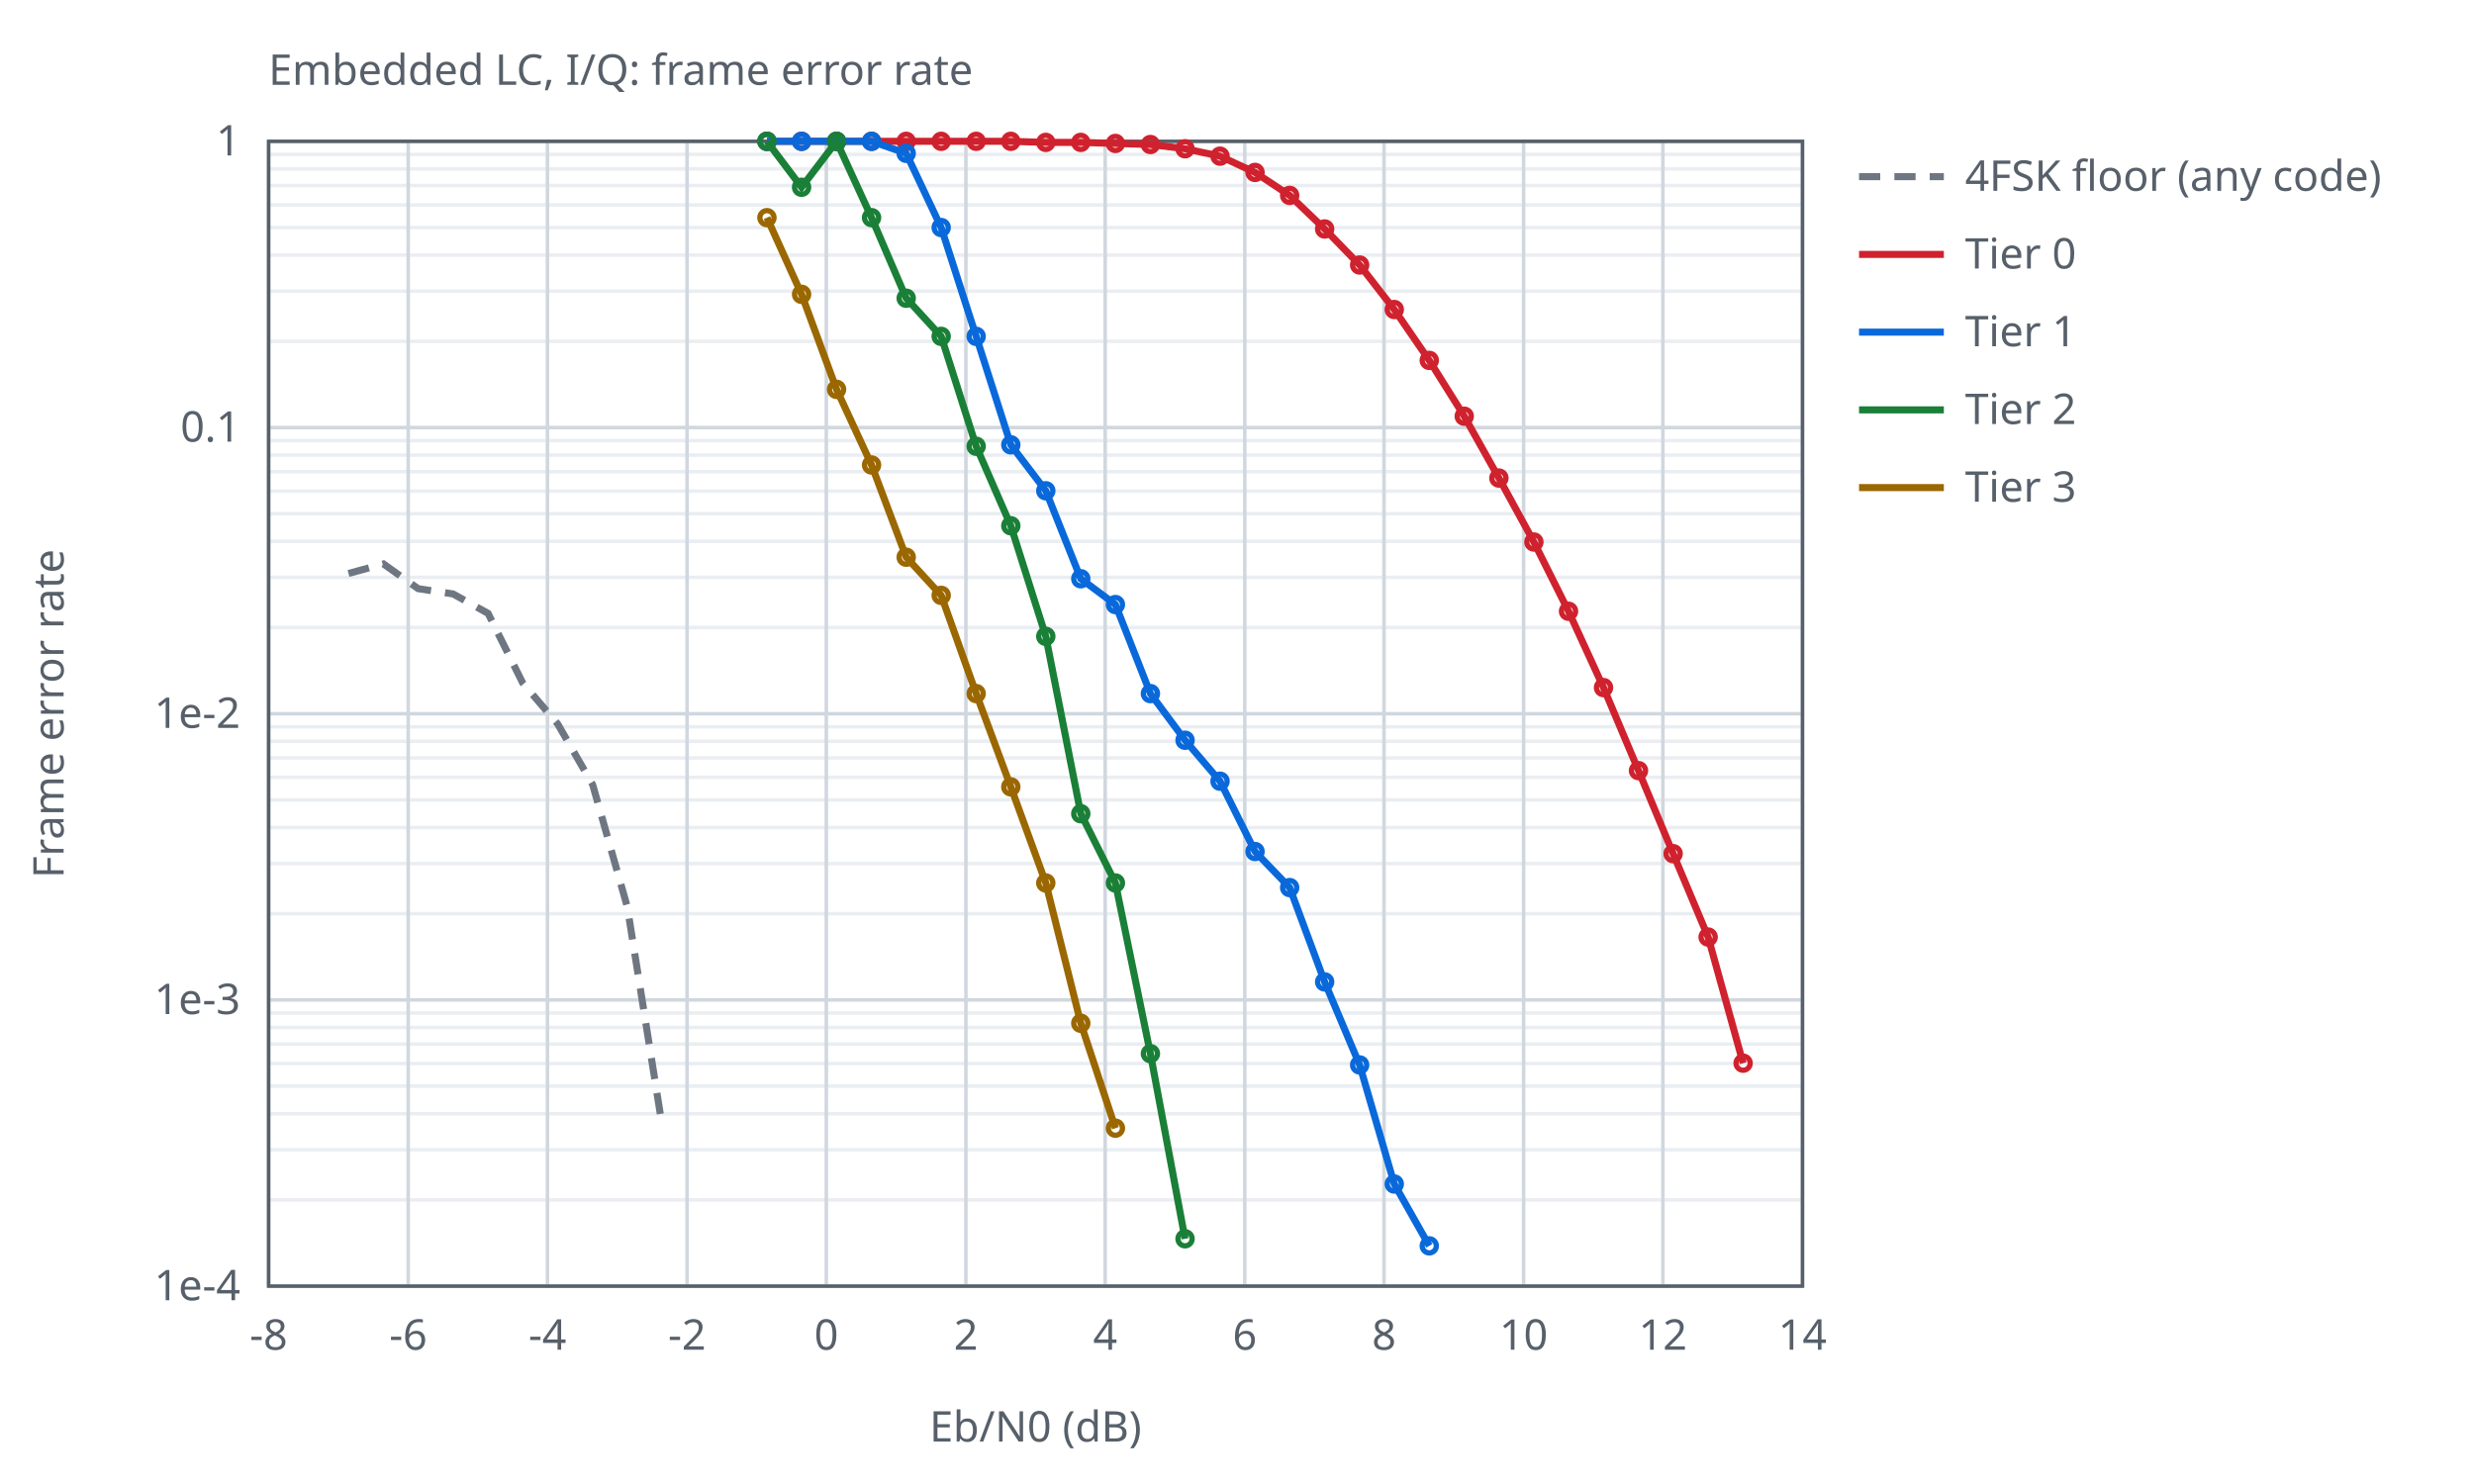
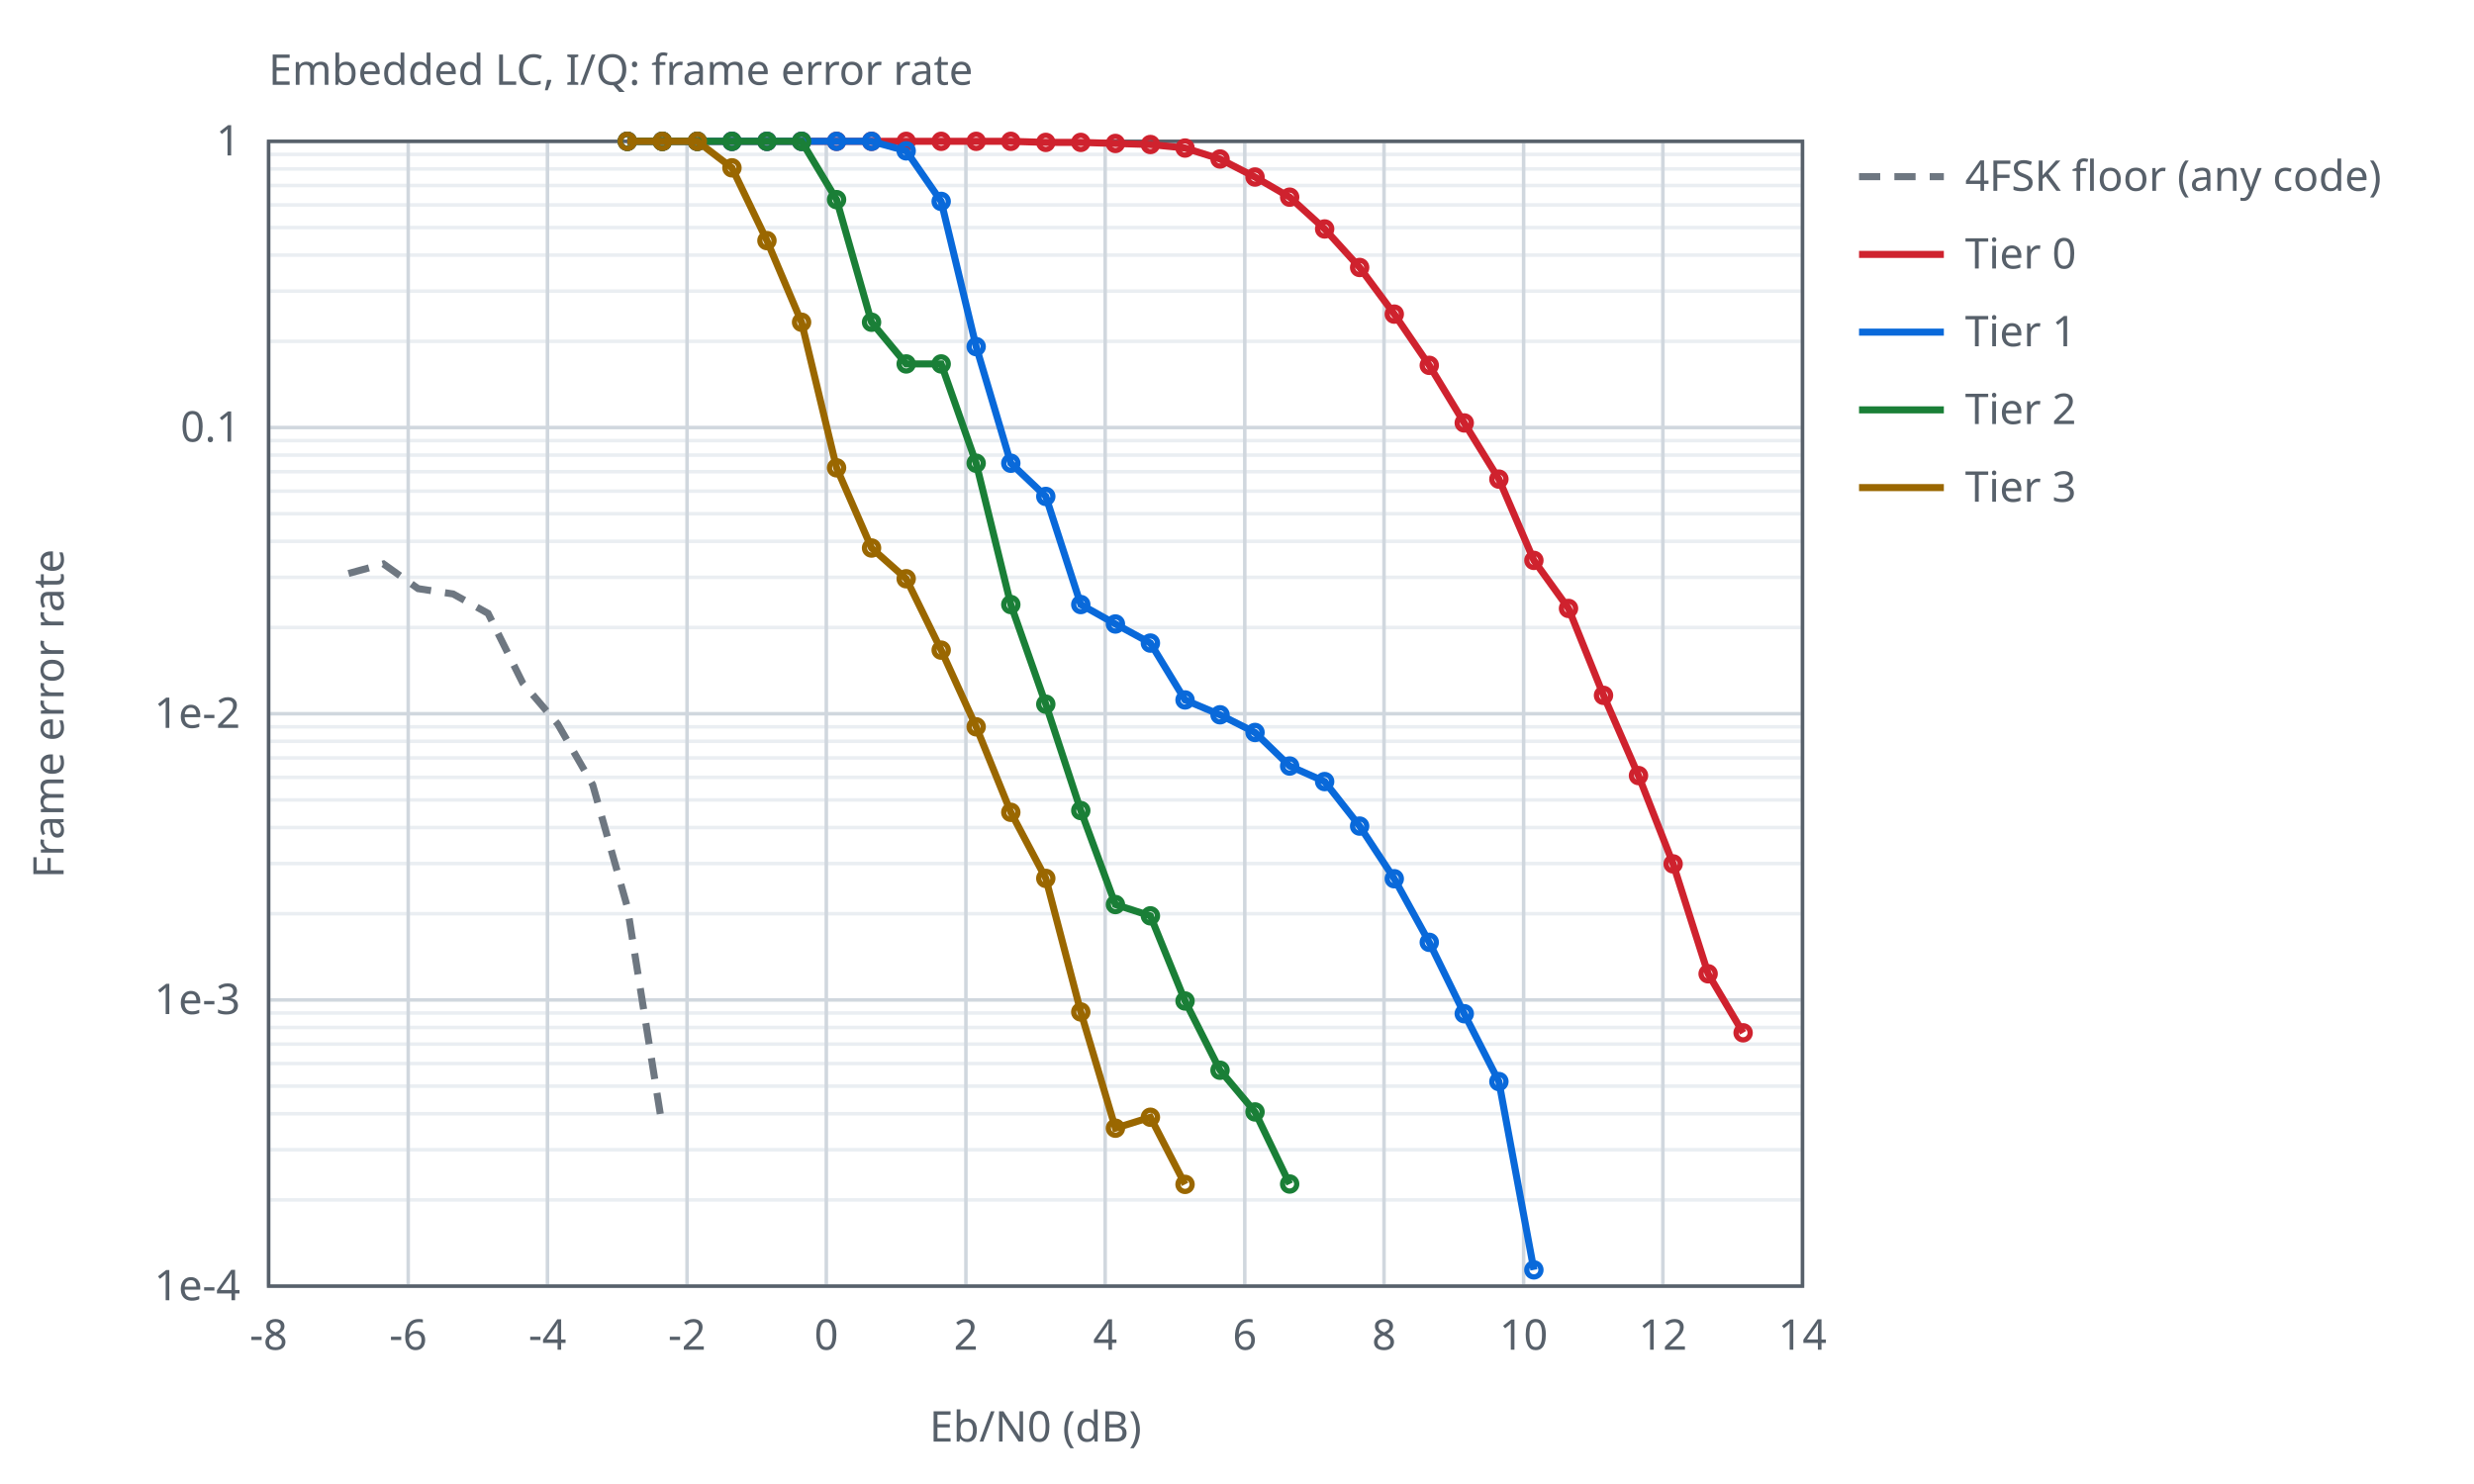
<svg xmlns="http://www.w3.org/2000/svg" width="700" height="420" viewBox="0 0 700 420">
  <style>text{font-family:sans-serif;font-size:12px;fill:#57606a}.ax{stroke:#57606a;stroke-width:1;fill:none}.gr{stroke:#d0d7de;stroke-width:1}.mi{stroke:#eaeef2;stroke-width:1}.r0{stroke:#6e7781}.r1{stroke:#bc4c00}.r2{stroke:#8250df}.s1{stroke:#cf222e}.s2{stroke:#0969da}.s3{stroke:#1a7f37}.s4{stroke:#9a6700}.l{fill:none;stroke-width:2}.p{fill:none;stroke-width:1.5}@media (prefers-color-scheme:dark){text{fill:#c9d1d9}.ax{stroke:#8b949e}.gr{stroke:#30363d}.mi{stroke:#21262d}.r0{stroke:#8b949e}.r1{stroke:#f0883e}.r2{stroke:#d2a8ff}.s1{stroke:#ff7b72}.s2{stroke:#58a6ff}.s3{stroke:#3fb950}.s4{stroke:#d29922}}</style>
  <text x="76.0" y="24">Embedded LC, I/Q: frame error rate</text>
  <line class="mi" x1="76.0" y1="96.6" x2="510.0" y2="96.6" />
  <line class="mi" x1="76.0" y1="82.4" x2="510.0" y2="82.4" />
  <line class="mi" x1="76.0" y1="72.2" x2="510.0" y2="72.2" />
  <line class="mi" x1="76.0" y1="64.4" x2="510.0" y2="64.4" />
  <line class="mi" x1="76.0" y1="58.0" x2="510.0" y2="58.0" />
  <line class="mi" x1="76.0" y1="52.5" x2="510.0" y2="52.5" />
  <line class="mi" x1="76.0" y1="47.8" x2="510.0" y2="47.8" />
  <line class="mi" x1="76.0" y1="43.7" x2="510.0" y2="43.7" />
  <line class="mi" x1="76.0" y1="177.6" x2="510.0" y2="177.6" />
  <line class="mi" x1="76.0" y1="163.4" x2="510.0" y2="163.4" />
  <line class="mi" x1="76.0" y1="153.2" x2="510.0" y2="153.2" />
  <line class="mi" x1="76.0" y1="145.4" x2="510.0" y2="145.4" />
  <line class="mi" x1="76.0" y1="139.0" x2="510.0" y2="139.0" />
  <line class="mi" x1="76.0" y1="133.5" x2="510.0" y2="133.5" />
  <line class="mi" x1="76.0" y1="128.8" x2="510.0" y2="128.8" />
  <line class="mi" x1="76.0" y1="124.7" x2="510.0" y2="124.7" />
  <line class="mi" x1="76.0" y1="258.6" x2="510.0" y2="258.6" />
  <line class="mi" x1="76.0" y1="244.4" x2="510.0" y2="244.4" />
  <line class="mi" x1="76.0" y1="234.2" x2="510.0" y2="234.2" />
  <line class="mi" x1="76.0" y1="226.4" x2="510.0" y2="226.4" />
  <line class="mi" x1="76.0" y1="220.0" x2="510.0" y2="220.0" />
  <line class="mi" x1="76.0" y1="214.5" x2="510.0" y2="214.5" />
  <line class="mi" x1="76.0" y1="209.8" x2="510.0" y2="209.8" />
  <line class="mi" x1="76.0" y1="205.7" x2="510.0" y2="205.7" />
  <line class="mi" x1="76.0" y1="339.6" x2="510.0" y2="339.6" />
  <line class="mi" x1="76.0" y1="325.4" x2="510.0" y2="325.4" />
  <line class="mi" x1="76.0" y1="315.2" x2="510.0" y2="315.2" />
  <line class="mi" x1="76.0" y1="307.4" x2="510.0" y2="307.4" />
  <line class="mi" x1="76.0" y1="301.0" x2="510.0" y2="301.0" />
  <line class="mi" x1="76.0" y1="295.5" x2="510.0" y2="295.5" />
  <line class="mi" x1="76.0" y1="290.8" x2="510.0" y2="290.8" />
  <line class="mi" x1="76.0" y1="286.7" x2="510.0" y2="286.7" />
  <line class="gr" x1="76.0" y1="364.0" x2="76.0" y2="40.0" />
  <text x="76.0" y="382.0" text-anchor="middle">-8</text>
  <line class="gr" x1="115.5" y1="364.0" x2="115.5" y2="40.0" />
  <text x="115.5" y="382.0" text-anchor="middle">-6</text>
  <line class="gr" x1="154.9" y1="364.0" x2="154.9" y2="40.0" />
  <text x="154.9" y="382.0" text-anchor="middle">-4</text>
  <line class="gr" x1="194.4" y1="364.0" x2="194.4" y2="40.0" />
  <text x="194.4" y="382.0" text-anchor="middle">-2</text>
  <line class="gr" x1="233.8" y1="364.0" x2="233.8" y2="40.0" />
  <text x="233.8" y="382.0" text-anchor="middle">0</text>
  <line class="gr" x1="273.3" y1="364.0" x2="273.3" y2="40.0" />
  <text x="273.3" y="382.0" text-anchor="middle">2</text>
  <line class="gr" x1="312.7" y1="364.0" x2="312.7" y2="40.0" />
  <text x="312.7" y="382.0" text-anchor="middle">4</text>
  <line class="gr" x1="352.2" y1="364.0" x2="352.2" y2="40.0" />
  <text x="352.2" y="382.0" text-anchor="middle">6</text>
  <line class="gr" x1="391.6" y1="364.0" x2="391.6" y2="40.0" />
  <text x="391.6" y="382.0" text-anchor="middle">8</text>
  <line class="gr" x1="431.1" y1="364.0" x2="431.1" y2="40.0" />
  <text x="431.1" y="382.0" text-anchor="middle">10</text>
  <line class="gr" x1="470.5" y1="364.0" x2="470.5" y2="40.0" />
  <text x="470.5" y="382.0" text-anchor="middle">12</text>
  <line class="gr" x1="510.0" y1="364.0" x2="510.0" y2="40.0" />
  <text x="510.0" y="382.0" text-anchor="middle">14</text>
  <line class="gr" x1="76.0" y1="40.0" x2="510.0" y2="40.0" />
  <text x="68.0" y="44.0" text-anchor="end">1</text>
  <line class="gr" x1="76.0" y1="121.0" x2="510.0" y2="121.0" />
  <text x="68.0" y="125.0" text-anchor="end">0.1</text>
  <line class="gr" x1="76.0" y1="202.0" x2="510.0" y2="202.0" />
  <text x="68.0" y="206.0" text-anchor="end">1e-2</text>
  <line class="gr" x1="76.0" y1="283.0" x2="510.0" y2="283.0" />
  <text x="68.0" y="287.0" text-anchor="end">1e-3</text>
  <line class="gr" x1="76.0" y1="364.0" x2="510.0" y2="364.0" />
  <text x="68.0" y="368.0" text-anchor="end">1e-4</text>
  <rect class="ax" x="76.0" y="40.0" width="434.0" height="324.0" />
  <text x="293.0" y="408.0" text-anchor="middle">Eb/N0 (dB)</text>
  <text x="18" y="202.0" text-anchor="middle" transform="rotate(-90 18 202.0)">Frame error rate</text>
  <path class="l r0" stroke-dasharray="6 4" d="M98.6,162.3 L108.5,159.6 L118.3,166.6 L128.2,168.1 L138.1,173.6 L147.9,193.3 L157.8,204.9 L167.7,222.1 L177.5,256.7 L187.4,318.9" />
  <line class="l r0" stroke-dasharray="6 4" x1="526.0" y1="50.0" x2="550.0" y2="50.0" />
  <text x="556.0" y="54.0">4FSK floor (any code)</text>
-   <path class="l s1" d="M217.0,40.0 L226.8,40.0 L236.7,40.0 L246.6,40.0 L256.4,40.0 L266.3,40.0 L276.2,40.0 L286.0,40.0 L295.9,40.3 L305.8,40.3 L315.6,40.6 L325.5,40.9 L335.3,42.1 L345.2,44.2 L355.1,48.8 L364.9,55.3 L374.8,64.8 L384.7,75.0 L394.5,87.6 L404.4,102.0 L414.3,117.8 L424.1,135.3 L434.0,153.4 L443.8,173.0 L453.7,194.6 L463.6,218.1 L473.4,241.6 L483.3,265.2 L493.2,300.9" />
+   <path class="l s1" d="M177.5,40.0 L187.4,40.0 L197.3,40.0 L207.1,40.0 L217.0,40.0 L226.8,40.0 L236.7,40.0 L246.6,40.0 L256.4,40.0 L266.3,40.0 L276.2,40.0 L286.0,40.0 L295.9,40.3 L305.8,40.3 L315.6,40.6 L325.5,40.9 L335.3,41.9 L345.2,45.0 L355.1,50.1 L364.9,55.8 L374.8,64.8 L384.7,75.7 L394.5,88.9 L404.4,103.4 L414.3,119.7 L424.1,135.6 L434.0,158.6 L443.8,172.2 L453.7,196.8 L463.6,219.5 L473.4,244.5 L483.3,275.6 L493.2,292.3" />
+   <circle class="p s1" cx="177.5" cy="40.0" r="2" />
+   <circle class="p s1" cx="187.4" cy="40.0" r="2" />
+   <circle class="p s1" cx="197.3" cy="40.0" r="2" />
+   <circle class="p s1" cx="207.1" cy="40.0" r="2" />
  <circle class="p s1" cx="217.0" cy="40.0" r="2" />
  <circle class="p s1" cx="226.8" cy="40.0" r="2" />
  <circle class="p s1" cx="236.7" cy="40.0" r="2" />
  <circle class="p s1" cx="246.6" cy="40.0" r="2" />
  <circle class="p s1" cx="256.4" cy="40.0" r="2" />
  <circle class="p s1" cx="266.3" cy="40.0" r="2" />
  <circle class="p s1" cx="276.2" cy="40.0" r="2" />
  <circle class="p s1" cx="286.0" cy="40.0" r="2" />
  <circle class="p s1" cx="295.9" cy="40.3" r="2" />
  <circle class="p s1" cx="305.8" cy="40.3" r="2" />
  <circle class="p s1" cx="315.6" cy="40.6" r="2" />
  <circle class="p s1" cx="325.5" cy="40.9" r="2" />
-   <circle class="p s1" cx="335.3" cy="42.1" r="2" />
-   <circle class="p s1" cx="345.2" cy="44.2" r="2" />
-   <circle class="p s1" cx="355.1" cy="48.8" r="2" />
-   <circle class="p s1" cx="364.9" cy="55.3" r="2" />
+   <circle class="p s1" cx="335.3" cy="41.9" r="2" />
+   <circle class="p s1" cx="345.2" cy="45.0" r="2" />
+   <circle class="p s1" cx="355.1" cy="50.1" r="2" />
+   <circle class="p s1" cx="364.9" cy="55.8" r="2" />
  <circle class="p s1" cx="374.8" cy="64.8" r="2" />
-   <circle class="p s1" cx="384.7" cy="75.0" r="2" />
-   <circle class="p s1" cx="394.5" cy="87.6" r="2" />
-   <circle class="p s1" cx="404.4" cy="102.0" r="2" />
-   <circle class="p s1" cx="414.3" cy="117.8" r="2" />
-   <circle class="p s1" cx="424.1" cy="135.3" r="2" />
-   <circle class="p s1" cx="434.0" cy="153.4" r="2" />
-   <circle class="p s1" cx="443.8" cy="173.0" r="2" />
-   <circle class="p s1" cx="453.7" cy="194.6" r="2" />
-   <circle class="p s1" cx="463.6" cy="218.1" r="2" />
-   <circle class="p s1" cx="473.4" cy="241.6" r="2" />
-   <circle class="p s1" cx="483.3" cy="265.2" r="2" />
-   <circle class="p s1" cx="493.2" cy="300.9" r="2" />
+   <circle class="p s1" cx="384.7" cy="75.7" r="2" />
+   <circle class="p s1" cx="394.5" cy="88.9" r="2" />
+   <circle class="p s1" cx="404.4" cy="103.4" r="2" />
+   <circle class="p s1" cx="414.3" cy="119.7" r="2" />
+   <circle class="p s1" cx="424.1" cy="135.6" r="2" />
+   <circle class="p s1" cx="434.0" cy="158.6" r="2" />
+   <circle class="p s1" cx="443.8" cy="172.2" r="2" />
+   <circle class="p s1" cx="453.7" cy="196.8" r="2" />
+   <circle class="p s1" cx="463.6" cy="219.5" r="2" />
+   <circle class="p s1" cx="473.4" cy="244.5" r="2" />
+   <circle class="p s1" cx="483.3" cy="275.6" r="2" />
+   <circle class="p s1" cx="493.2" cy="292.3" r="2" />
  <line class="l s1" x1="526.0" y1="72.0" x2="550.0" y2="72.0" />
  <text x="556.0" y="76.0">Tier 0</text>
-   <path class="l s2" d="M217.0,40.0 L226.8,40.0 L236.7,40.0 L246.6,40.0 L256.4,43.4 L266.3,64.4 L276.2,95.2 L286.0,125.9 L295.9,138.9 L305.8,163.8 L315.6,171.1 L325.5,196.3 L335.3,209.5 L345.2,221.1 L355.1,241.0 L364.9,251.2 L374.8,277.9 L384.7,301.4 L394.5,335.1 L404.4,352.6" />
+   <path class="l s2" d="M177.5,40.0 L187.4,40.0 L197.3,40.0 L207.1,40.0 L217.0,40.0 L226.8,40.0 L236.7,40.0 L246.6,40.0 L256.4,42.7 L266.3,57.0 L276.2,98.1 L286.0,131.1 L295.9,140.5 L305.8,171.1 L315.6,176.6 L325.5,182.0 L335.3,198.1 L345.2,202.3 L355.1,207.3 L364.9,216.8 L374.8,221.2 L384.7,233.8 L394.5,248.7 L404.4,266.7 L414.3,286.9 L424.1,306.1 L434.0,359.4" />
+   <circle class="p s2" cx="177.5" cy="40.0" r="2" />
+   <circle class="p s2" cx="187.4" cy="40.0" r="2" />
+   <circle class="p s2" cx="197.3" cy="40.0" r="2" />
+   <circle class="p s2" cx="207.1" cy="40.0" r="2" />
  <circle class="p s2" cx="217.0" cy="40.0" r="2" />
  <circle class="p s2" cx="226.8" cy="40.0" r="2" />
  <circle class="p s2" cx="236.7" cy="40.0" r="2" />
  <circle class="p s2" cx="246.6" cy="40.0" r="2" />
-   <circle class="p s2" cx="256.4" cy="43.4" r="2" />
-   <circle class="p s2" cx="266.3" cy="64.4" r="2" />
-   <circle class="p s2" cx="276.2" cy="95.2" r="2" />
-   <circle class="p s2" cx="286.0" cy="125.9" r="2" />
-   <circle class="p s2" cx="295.9" cy="138.9" r="2" />
-   <circle class="p s2" cx="305.8" cy="163.8" r="2" />
-   <circle class="p s2" cx="315.6" cy="171.1" r="2" />
-   <circle class="p s2" cx="325.5" cy="196.3" r="2" />
-   <circle class="p s2" cx="335.3" cy="209.5" r="2" />
-   <circle class="p s2" cx="345.2" cy="221.1" r="2" />
-   <circle class="p s2" cx="355.1" cy="241.0" r="2" />
-   <circle class="p s2" cx="364.9" cy="251.2" r="2" />
-   <circle class="p s2" cx="374.8" cy="277.9" r="2" />
-   <circle class="p s2" cx="384.7" cy="301.4" r="2" />
-   <circle class="p s2" cx="394.5" cy="335.1" r="2" />
-   <circle class="p s2" cx="404.4" cy="352.6" r="2" />
+   <circle class="p s2" cx="256.4" cy="42.7" r="2" />
+   <circle class="p s2" cx="266.3" cy="57.0" r="2" />
+   <circle class="p s2" cx="276.2" cy="98.1" r="2" />
+   <circle class="p s2" cx="286.0" cy="131.1" r="2" />
+   <circle class="p s2" cx="295.9" cy="140.5" r="2" />
+   <circle class="p s2" cx="305.8" cy="171.1" r="2" />
+   <circle class="p s2" cx="315.6" cy="176.6" r="2" />
+   <circle class="p s2" cx="325.5" cy="182.0" r="2" />
+   <circle class="p s2" cx="335.3" cy="198.1" r="2" />
+   <circle class="p s2" cx="345.2" cy="202.3" r="2" />
+   <circle class="p s2" cx="355.1" cy="207.3" r="2" />
+   <circle class="p s2" cx="364.9" cy="216.8" r="2" />
+   <circle class="p s2" cx="374.8" cy="221.2" r="2" />
+   <circle class="p s2" cx="384.7" cy="233.8" r="2" />
+   <circle class="p s2" cx="394.5" cy="248.7" r="2" />
+   <circle class="p s2" cx="404.4" cy="266.7" r="2" />
+   <circle class="p s2" cx="414.3" cy="286.9" r="2" />
+   <circle class="p s2" cx="424.1" cy="306.1" r="2" />
+   <circle class="p s2" cx="434.0" cy="359.4" r="2" />
  <line class="l s2" x1="526.0" y1="94.0" x2="550.0" y2="94.0" />
  <text x="556.0" y="98.0">Tier 1</text>
-   <path class="l s3" d="M217.0,40.0 L226.8,53.0 L236.7,40.0 L246.6,61.6 L256.4,84.4 L266.3,95.2 L276.2,126.3 L286.0,148.8 L295.9,180.1 L305.8,230.3 L315.6,249.9 L325.5,298.2 L335.3,350.6" />
+   <path class="l s3" d="M177.5,40.0 L187.4,40.0 L197.3,40.0 L207.1,40.0 L217.0,40.0 L226.8,40.0 L236.7,56.5 L246.6,91.2 L256.4,103.0 L266.3,103.0 L276.2,131.1 L286.0,171.1 L295.9,199.3 L305.8,229.4 L315.6,256.0 L325.5,259.2 L335.3,283.3 L345.2,302.9 L355.1,314.7 L364.9,335.1" />
+   <circle class="p s3" cx="177.5" cy="40.0" r="2" />
+   <circle class="p s3" cx="187.4" cy="40.0" r="2" />
+   <circle class="p s3" cx="197.3" cy="40.0" r="2" />
+   <circle class="p s3" cx="207.1" cy="40.0" r="2" />
  <circle class="p s3" cx="217.0" cy="40.0" r="2" />
-   <circle class="p s3" cx="226.8" cy="53.0" r="2" />
-   <circle class="p s3" cx="236.7" cy="40.0" r="2" />
-   <circle class="p s3" cx="246.6" cy="61.6" r="2" />
-   <circle class="p s3" cx="256.4" cy="84.4" r="2" />
-   <circle class="p s3" cx="266.3" cy="95.2" r="2" />
-   <circle class="p s3" cx="276.2" cy="126.3" r="2" />
-   <circle class="p s3" cx="286.0" cy="148.8" r="2" />
-   <circle class="p s3" cx="295.9" cy="180.1" r="2" />
-   <circle class="p s3" cx="305.8" cy="230.3" r="2" />
-   <circle class="p s3" cx="315.6" cy="249.9" r="2" />
-   <circle class="p s3" cx="325.5" cy="298.2" r="2" />
-   <circle class="p s3" cx="335.3" cy="350.6" r="2" />
+   <circle class="p s3" cx="226.8" cy="40.0" r="2" />
+   <circle class="p s3" cx="236.7" cy="56.5" r="2" />
+   <circle class="p s3" cx="246.6" cy="91.2" r="2" />
+   <circle class="p s3" cx="256.4" cy="103.0" r="2" />
+   <circle class="p s3" cx="266.3" cy="103.0" r="2" />
+   <circle class="p s3" cx="276.2" cy="131.1" r="2" />
+   <circle class="p s3" cx="286.0" cy="171.1" r="2" />
+   <circle class="p s3" cx="295.9" cy="199.3" r="2" />
+   <circle class="p s3" cx="305.8" cy="229.4" r="2" />
+   <circle class="p s3" cx="315.6" cy="256.0" r="2" />
+   <circle class="p s3" cx="325.5" cy="259.2" r="2" />
+   <circle class="p s3" cx="335.3" cy="283.3" r="2" />
+   <circle class="p s3" cx="345.2" cy="302.9" r="2" />
+   <circle class="p s3" cx="355.1" cy="314.7" r="2" />
+   <circle class="p s3" cx="364.9" cy="335.1" r="2" />
  <line class="l s3" x1="526.0" y1="116.0" x2="550.0" y2="116.0" />
  <text x="556.0" y="120.0">Tier 2</text>
-   <path class="l s4" d="M217.0,61.6 L226.8,83.3 L236.7,110.2 L246.6,131.6 L256.4,157.7 L266.3,168.5 L276.2,196.3 L286.0,222.7 L295.9,249.9 L305.8,289.6 L315.6,319.3" />
-   <circle class="p s4" cx="217.0" cy="61.6" r="2" />
-   <circle class="p s4" cx="226.8" cy="83.3" r="2" />
-   <circle class="p s4" cx="236.7" cy="110.2" r="2" />
-   <circle class="p s4" cx="246.6" cy="131.6" r="2" />
-   <circle class="p s4" cx="256.4" cy="157.7" r="2" />
-   <circle class="p s4" cx="266.3" cy="168.5" r="2" />
-   <circle class="p s4" cx="276.2" cy="196.3" r="2" />
-   <circle class="p s4" cx="286.0" cy="222.7" r="2" />
-   <circle class="p s4" cx="295.9" cy="249.9" r="2" />
-   <circle class="p s4" cx="305.8" cy="289.6" r="2" />
+   <path class="l s4" d="M177.5,40.0 L187.4,40.0 L197.3,40.0 L207.1,47.5 L217.0,68.1 L226.8,91.2 L236.7,132.4 L246.6,155.1 L256.4,163.8 L266.3,184.0 L276.2,205.7 L286.0,229.9 L295.9,248.6 L305.8,286.4 L315.6,319.3 L325.5,316.2 L335.3,335.2" />
+   <circle class="p s4" cx="177.5" cy="40.0" r="2" />
+   <circle class="p s4" cx="187.4" cy="40.0" r="2" />
+   <circle class="p s4" cx="197.3" cy="40.0" r="2" />
+   <circle class="p s4" cx="207.1" cy="47.5" r="2" />
+   <circle class="p s4" cx="217.0" cy="68.1" r="2" />
+   <circle class="p s4" cx="226.8" cy="91.2" r="2" />
+   <circle class="p s4" cx="236.7" cy="132.4" r="2" />
+   <circle class="p s4" cx="246.6" cy="155.1" r="2" />
+   <circle class="p s4" cx="256.4" cy="163.8" r="2" />
+   <circle class="p s4" cx="266.3" cy="184.0" r="2" />
+   <circle class="p s4" cx="276.2" cy="205.7" r="2" />
+   <circle class="p s4" cx="286.0" cy="229.9" r="2" />
+   <circle class="p s4" cx="295.9" cy="248.6" r="2" />
+   <circle class="p s4" cx="305.8" cy="286.4" r="2" />
  <circle class="p s4" cx="315.6" cy="319.3" r="2" />
+   <circle class="p s4" cx="325.5" cy="316.2" r="2" />
+   <circle class="p s4" cx="335.3" cy="335.2" r="2" />
  <line class="l s4" x1="526.0" y1="138.0" x2="550.0" y2="138.0" />
  <text x="556.0" y="142.0">Tier 3</text>
</svg>
